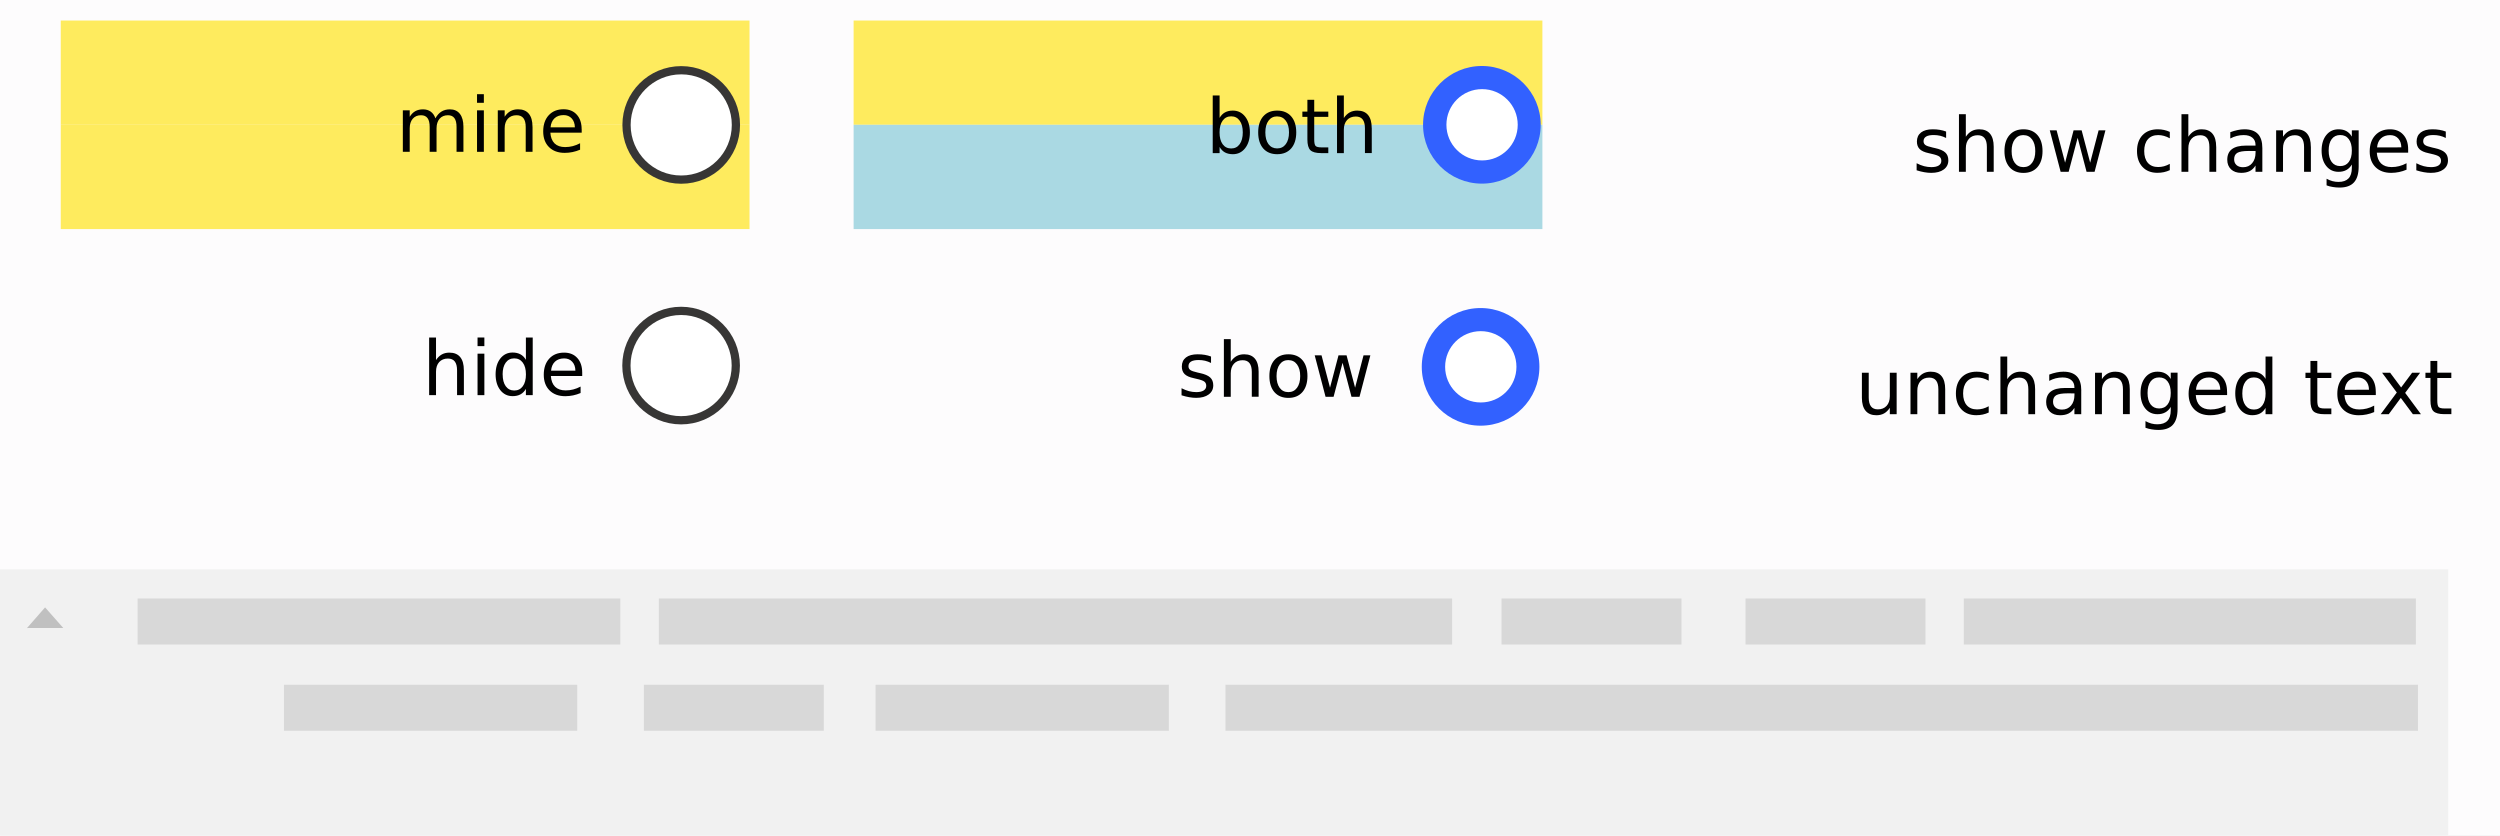
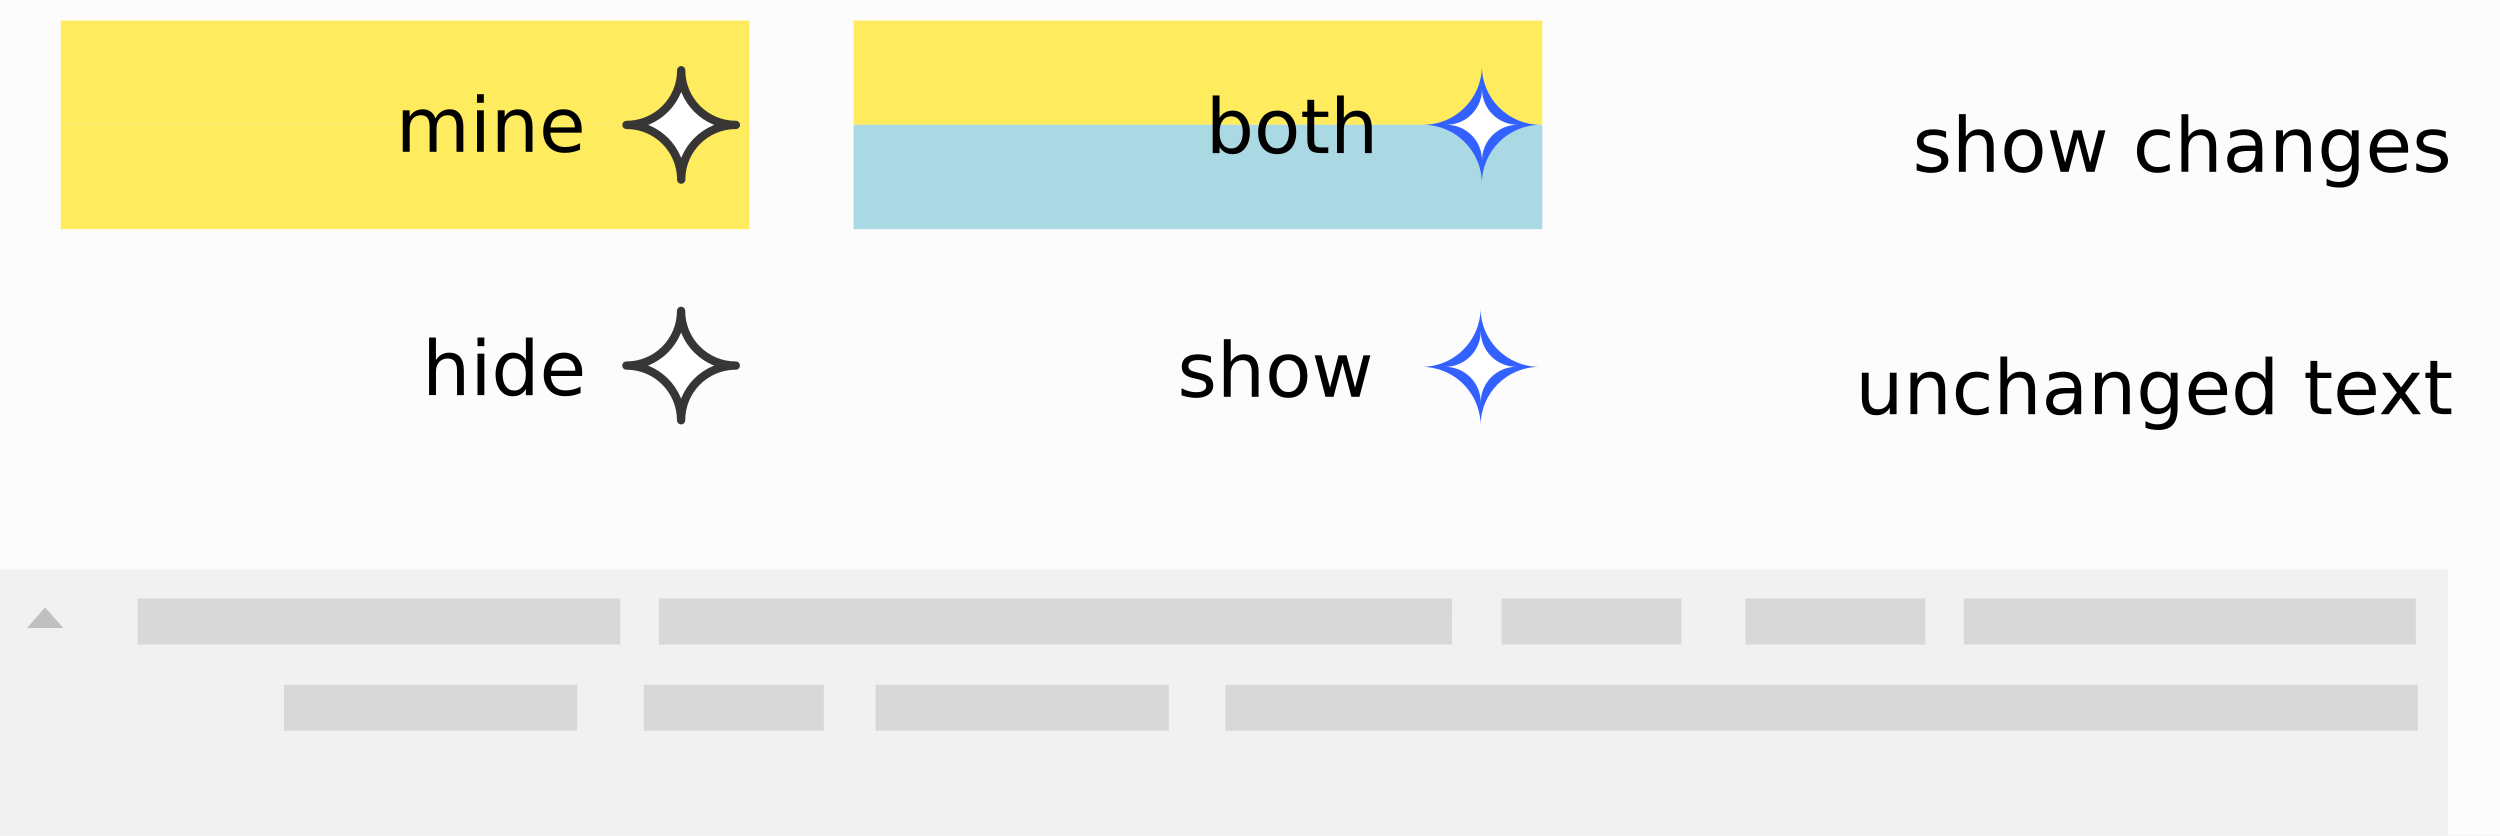
- <svg xmlns="http://www.w3.org/2000/svg" width="193.003mm" height="64.493mm" viewBox="0 0 193.003 64.493" version="1.1" id="svg8681">
-   <defs id="defs8675" />
-   <g id="layer1" transform="translate(-10.08753,-7.78552)">
-     <g id="g9792" transform="matrix(-1.872616,0,0,1.872616,602.1008,7.072687)">
-       <path style="opacity:1;fill:#fdfcfd;fill-opacity:1;stroke:none;stroke-width:1.195;stroke-linecap:round;stroke-linejoin:round;stroke-miterlimit:4;stroke-dasharray:none;stroke-opacity:1" d="M 213.076,0.381 H 316.142 V 34.821 H 213.076 Z" id="rect4663-32-8-8-2" />
-       <path style="opacity:1;fill:#f1f1f1;fill-opacity:1;stroke:none;stroke-width:0.667;stroke-linecap:round;stroke-linejoin:round;stroke-miterlimit:4;stroke-dasharray:none;stroke-opacity:1" d="M 215.212,23.852 H 316.142 V 34.821 H 215.212 Z" id="rect4663-32-8-3-3" />
-       <path style="opacity:1;fill:#feeb5e;fill-opacity:1;stroke:none;stroke-width:0.222;stroke-linecap:round;stroke-linejoin:round;stroke-miterlimit:4;stroke-dasharray:none;stroke-opacity:1" d="m 252.555,1.227 h 28.396 v 4.299 h -28.396 z" id="rect4663-4" />
-       <g aria-label="show changes" transform="matrix(-1.954301,0,0,1.954301,236.994,-9.919348)" style="font-style:normal;font-weight:normal;font-size:8px;line-height:1.25;font-family:sans-serif;letter-spacing:0px;word-spacing:0px;fill:#000000;fill-opacity:1;stroke:none" id="flowRoot4530-4-5">
-         <path d="M 0.554,8.045 V 8.181 Q 0.493,8.15 0.428,8.134 0.362,8.119 0.292,8.119 q -0.107,0 -0.161,0.033 -0.053,0.033 -0.053,0.098 0,0.05 0.038,0.079 0.038,0.028 0.154,0.054 l 0.049,0.011 q 0.153,0.033 0.217,0.093 0.065,0.059 0.065,0.166 0,0.122 -0.097,0.193 -0.096,0.071 -0.265,0.071 -0.07,0 -0.147,-0.014 Q 0.017,8.89 -0.068,8.863 V 8.714 q 0.08,0.041 0.157,0.062 0.077,0.02 0.153,0.02 0.102,0 0.156,-0.034 0.055,-0.035 0.055,-0.098 0,-0.059 -0.04,-0.09 -0.039,-0.031 -0.173,-0.06 l -0.05,-0.012 q -0.134,-0.028 -0.193,-0.086 -0.059,-0.059 -0.059,-0.16 0,-0.123 0.087,-0.191 0.087,-0.067 0.248,-0.067 0.08,0 0.15,0.012 0.07,0.012 0.13,0.035 z" style="font-size:1.6px;line-height:0" id="path10435" />
-         <path d="m 1.558,8.366 v 0.528 h -0.144 V 8.371 q 0,-0.124 -0.048,-0.186 -0.048,-0.062 -0.145,-0.062 -0.116,0 -0.184,0.074 Q 0.97,8.272 0.97,8.4 V 8.895 H 0.825 V 7.679 H 0.97 V 8.155 Q 1.021,8.077 1.091,8.037 1.161,7.998 1.253,7.998 q 0.151,0 0.228,0.094 0.077,0.093 0.077,0.274 z" style="font-size:1.6px;line-height:0" id="path10437" />
-         <path d="m 2.186,8.12 q -0.116,0 -0.183,0.091 -0.067,0.09 -0.067,0.247 0,0.157 0.066,0.248 0.067,0.09 0.184,0.09 0.115,0 0.182,-0.091 0.067,-0.091 0.067,-0.247 0,-0.155 -0.067,-0.246 -0.067,-0.091 -0.182,-0.091 z m 0,-0.122 q 0.188,0 0.295,0.122 0.107,0.122 0.107,0.338 0,0.215 -0.107,0.338 -0.107,0.122 -0.295,0.122 -0.188,0 -0.295,-0.122 -0.106,-0.123 -0.106,-0.338 0,-0.216 0.106,-0.338 0.107,-0.122 0.295,-0.122 z" style="font-size:1.6px;line-height:0" id="path10439" />
-         <path d="m 2.741,8.02 h 0.144 L 3.064,8.702 3.243,8.02 H 3.413 L 3.593,8.702 3.771,8.02 h 0.144 L 3.686,8.895 H 3.517 L 3.329,8.177 3.139,8.895 H 2.97 Z" style="font-size:1.6px;line-height:0" id="path10441" />
-         <path d="M 5.273,8.053 V 8.188 Q 5.212,8.154 5.15,8.137 5.089,8.12 5.027,8.12 q -0.14,0 -0.217,0.089 -0.077,0.088 -0.077,0.248 0,0.16 0.077,0.249 0.077,0.088 0.217,0.088 0.062,0 0.123,-0.016 0.062,-0.017 0.123,-0.051 v 0.133 q -0.06,0.028 -0.125,0.042 -0.064,0.014 -0.137,0.014 -0.198,0 -0.314,-0.124 Q 4.581,8.669 4.581,8.458 q 0,-0.214 0.117,-0.337 0.118,-0.123 0.323,-0.123 0.066,0 0.13,0.014 0.063,0.013 0.123,0.041 z" style="font-size:1.6px;line-height:0" id="path10443" />
-         <path d="m 6.252,8.366 v 0.528 h -0.144 V 8.371 q 0,-0.124 -0.048,-0.186 -0.048,-0.062 -0.145,-0.062 -0.116,0 -0.184,0.074 Q 5.664,8.272 5.664,8.4 V 8.895 H 5.519 V 7.679 H 5.664 V 8.155 Q 5.715,8.077 5.785,8.037 5.855,7.998 5.946,7.998 q 0.151,0 0.228,0.094 0.077,0.093 0.077,0.274 z" style="font-size:1.6px;line-height:0" id="path10445" />
-         <path d="m 6.938,8.455 q -0.174,0 -0.241,0.04 -0.067,0.04 -0.067,0.136 0,0.077 0.05,0.122 0.051,0.045 0.138,0.045 0.12,0 0.191,-0.084 0.073,-0.085 0.073,-0.226 v -0.032 z m 0.287,-0.059 v 0.499 h -0.144 V 8.762 q -0.049,0.08 -0.123,0.118 -0.073,0.037 -0.18,0.037 -0.134,0 -0.214,-0.075 -0.079,-0.076 -0.079,-0.202 0,-0.148 0.098,-0.223 0.099,-0.075 0.295,-0.075 H 7.081 V 8.328 q 0,-0.099 -0.066,-0.153 -0.065,-0.055 -0.183,-0.055 -0.075,0 -0.146,0.018 -0.071,0.018 -0.137,0.054 V 8.059 q 0.079,-0.03 0.153,-0.045 0.074,-0.016 0.145,-0.016 0.19,0 0.284,0.098 0.094,0.098 0.094,0.298 z" style="font-size:1.6px;line-height:0" id="path10447" />
-         <path d="m 8.249,8.366 v 0.528 h -0.144 V 8.371 q 0,-0.124 -0.048,-0.186 -0.048,-0.062 -0.145,-0.062 -0.116,0 -0.184,0.074 Q 7.661,8.272 7.661,8.4 V 8.895 H 7.516 V 8.02 H 7.661 V 8.155 Q 7.712,8.077 7.782,8.037 7.852,7.998 7.943,7.998 q 0.151,0 0.228,0.094 0.077,0.093 0.077,0.274 z" style="font-size:1.6px;line-height:0" id="path10449" />
-         <path d="m 9.113,8.447 q 0,-0.156 -0.065,-0.242 Q 8.984,8.119 8.868,8.119 q -0.116,0 -0.18,0.086 -0.064,0.086 -0.064,0.242 0,0.155 0.064,0.241 0.065,0.086 0.18,0.086 0.116,0 0.18,-0.086 0.065,-0.086 0.065,-0.241 z m 0.144,0.339 q 0,0.223 -0.099,0.332 -0.099,0.109 -0.304,0.109 -0.076,0 -0.143,-0.012 Q 8.643,9.205 8.58,9.181 V 9.041 q 0.063,0.034 0.125,0.051 0.062,0.016 0.126,0.016 0.141,0 0.212,-0.074 0.07,-0.073 0.07,-0.223 V 8.741 Q 9.068,8.818 8.999,8.856 8.929,8.895 8.832,8.895 q -0.161,0 -0.259,-0.123 -0.098,-0.123 -0.098,-0.325 0,-0.203 0.098,-0.326 0.098,-0.123 0.259,-0.123 0.097,0 0.166,0.038 Q 9.068,8.075 9.113,8.152 V 8.02 h 0.144 z" style="font-size:1.6px;line-height:0" id="path10451" />
-         <path d="m 10.301,8.421 v 0.07 H 9.64 q 0.009,0.148 0.089,0.227 0.08,0.077 0.223,0.077 0.083,0 0.16,-0.02 0.078,-0.02 0.155,-0.061 V 8.85 q -0.077,0.033 -0.159,0.05 -0.081,0.017 -0.165,0.017 -0.209,0 -0.332,-0.122 Q 9.49,8.673 9.49,8.466 9.49,8.251 9.606,8.125 9.722,7.998 9.919,7.998 q 0.177,0 0.279,0.114 0.103,0.113 0.103,0.309 z m -0.144,-0.042 q -0.002,-0.118 -0.066,-0.188 -0.064,-0.07 -0.17,-0.07 -0.12,0 -0.193,0.068 -0.072,0.068 -0.083,0.191 z" style="font-size:1.6px;line-height:0" id="path10453" />
-         <path d="M 11.095,8.045 V 8.181 Q 11.034,8.15 10.968,8.134 10.903,8.119 10.832,8.119 q -0.107,0 -0.161,0.033 -0.053,0.033 -0.053,0.098 0,0.05 0.038,0.079 0.038,0.028 0.154,0.054 l 0.049,0.011 q 0.153,0.033 0.217,0.093 0.065,0.059 0.065,0.166 0,0.122 -0.097,0.193 -0.096,0.071 -0.265,0.071 -0.07,0 -0.147,-0.014 Q 10.557,8.89 10.473,8.863 V 8.714 q 0.08,0.041 0.157,0.062 0.077,0.02 0.153,0.02 0.102,0 0.156,-0.034 0.055,-0.035 0.055,-0.098 0,-0.059 -0.04,-0.09 -0.039,-0.031 -0.173,-0.06 l -0.05,-0.012 q -0.134,-0.028 -0.193,-0.086 -0.059,-0.059 -0.059,-0.16 0,-0.123 0.087,-0.191 0.087,-0.067 0.248,-0.067 0.08,0 0.15,0.012 0.07,0.012 0.13,0.035 z" style="font-size:1.6px;line-height:0" id="path10455" />
-       </g>
-       <g aria-label="unchanged text" transform="matrix(-1.954301,0,0,1.954301,239.3478,0.07321328)" style="font-style:normal;font-weight:normal;font-size:8px;line-height:1.25;font-family:sans-serif;letter-spacing:0px;word-spacing:0px;fill:#000000;fill-opacity:1;stroke:none" id="flowRoot4530-4-1-3">
-         <path d="M -0.018,8.549 V 8.02 h 0.144 V 8.544 q 0,0.124 0.048,0.187 0.048,0.062 0.145,0.062 0.116,0 0.184,-0.074 Q 0.571,8.644 0.571,8.516 V 8.02 h 0.144 v 0.875 h -0.144 V 8.76 q -0.052,0.08 -0.122,0.119 -0.069,0.038 -0.16,0.038 -0.151,0 -0.229,-0.094 -0.078,-0.094 -0.078,-0.274 z M 0.343,7.998 Z" style="font-size:1.6px;line-height:0" id="path10408" />
-         <path d="m 1.739,8.366 v 0.528 h -0.144 V 8.371 q 0,-0.124 -0.048,-0.186 -0.048,-0.062 -0.145,-0.062 -0.116,0 -0.184,0.074 Q 1.151,8.272 1.151,8.4 V 8.895 H 1.007 V 8.02 H 1.151 V 8.155 Q 1.203,8.077 1.272,8.037 1.343,7.998 1.434,7.998 q 0.151,0 0.228,0.094 0.077,0.093 0.077,0.274 z" style="font-size:1.6px;line-height:0" id="path10410" />
-         <path d="M 2.657,8.053 V 8.188 Q 2.596,8.154 2.535,8.137 2.474,8.12 2.411,8.12 q -0.14,0 -0.217,0.089 -0.077,0.088 -0.077,0.248 0,0.16 0.077,0.249 0.077,0.088 0.217,0.088 0.062,0 0.123,-0.016 0.062,-0.017 0.123,-0.051 v 0.133 q -0.06,0.028 -0.125,0.042 -0.064,0.014 -0.137,0.014 -0.198,0 -0.314,-0.124 Q 1.965,8.669 1.965,8.458 q 0,-0.214 0.117,-0.337 0.118,-0.123 0.323,-0.123 0.066,0 0.13,0.014 0.063,0.013 0.123,0.041 z" style="font-size:1.6px;line-height:0" id="path10412" />
-         <path d="M 3.636,8.366 V 8.895 H 3.493 V 8.371 q 0,-0.124 -0.048,-0.186 -0.048,-0.062 -0.145,-0.062 -0.116,0 -0.184,0.074 Q 3.048,8.272 3.048,8.4 V 8.895 H 2.904 V 7.679 H 3.048 V 8.155 Q 3.1,8.077 3.169,8.037 3.239,7.998 3.331,7.998 q 0.151,0 0.228,0.094 0.077,0.093 0.077,0.274 z" style="font-size:1.6px;line-height:0" id="path10414" />
-         <path d="m 4.322,8.455 q -0.174,0 -0.241,0.04 -0.067,0.04 -0.067,0.136 0,0.077 0.05,0.122 0.051,0.045 0.138,0.045 0.12,0 0.191,-0.084 0.073,-0.085 0.073,-0.226 v -0.032 z m 0.287,-0.059 v 0.499 h -0.144 V 8.762 q -0.049,0.08 -0.123,0.118 -0.073,0.037 -0.18,0.037 -0.134,0 -0.214,-0.075 -0.079,-0.076 -0.079,-0.202 0,-0.148 0.098,-0.223 0.099,-0.075 0.295,-0.075 H 4.465 V 8.328 q 0,-0.099 -0.066,-0.153 -0.065,-0.055 -0.183,-0.055 -0.075,0 -0.146,0.018 Q 4,8.156 3.934,8.192 V 8.059 q 0.079,-0.03 0.153,-0.045 0.074,-0.016 0.145,-0.016 0.19,0 0.284,0.098 0.094,0.098 0.094,0.298 z" style="font-size:1.6px;line-height:0" id="path10416" />
-         <path d="m 5.633,8.366 v 0.528 h -0.144 V 8.371 q 0,-0.124 -0.048,-0.186 -0.048,-0.062 -0.145,-0.062 -0.116,0 -0.184,0.074 Q 5.045,8.272 5.045,8.4 V 8.895 H 4.9 V 8.02 H 5.045 V 8.155 Q 5.096,8.077 5.166,8.037 5.236,7.998 5.328,7.998 q 0.151,0 0.228,0.094 0.077,0.093 0.077,0.274 z" style="font-size:1.6px;line-height:0" id="path10418" />
-         <path d="m 6.497,8.447 q 0,-0.156 -0.065,-0.242 Q 6.368,8.119 6.252,8.119 q -0.116,0 -0.18,0.086 -0.064,0.086 -0.064,0.242 0,0.155 0.064,0.241 0.065,0.086 0.18,0.086 0.116,0 0.18,-0.086 0.065,-0.086 0.065,-0.241 z m 0.144,0.339 q 0,0.223 -0.099,0.332 -0.099,0.109 -0.304,0.109 -0.076,0 -0.143,-0.012 Q 6.028,9.205 5.964,9.181 V 9.041 q 0.063,0.034 0.125,0.051 0.062,0.016 0.126,0.016 0.141,0 0.212,-0.074 0.07,-0.073 0.07,-0.223 V 8.741 Q 6.453,8.818 6.383,8.856 6.314,8.895 6.217,8.895 q -0.161,0 -0.259,-0.123 -0.098,-0.123 -0.098,-0.325 0,-0.203 0.098,-0.326 0.098,-0.123 0.259,-0.123 0.097,0 0.166,0.038 0.07,0.038 0.114,0.116 v -0.133 h 0.144 z" style="font-size:1.6px;line-height:0" id="path10420" />
-         <path d="m 7.686,8.421 v 0.07 H 7.025 q 0.009,0.148 0.089,0.227 0.08,0.077 0.223,0.077 0.083,0 0.16,-0.02 0.078,-0.02 0.155,-0.061 V 8.85 q -0.077,0.033 -0.159,0.05 -0.081,0.017 -0.165,0.017 -0.209,0 -0.332,-0.122 -0.122,-0.122 -0.122,-0.33 0,-0.215 0.116,-0.341 0.116,-0.127 0.313,-0.127 0.177,0 0.279,0.114 0.103,0.113 0.103,0.309 z m -0.144,-0.042 Q 7.54,8.261 7.475,8.191 7.411,8.12 7.305,8.12 q -0.12,0 -0.193,0.068 -0.072,0.068 -0.083,0.191 z" style="font-size:1.6px;line-height:0" id="path10422" />
-         <path d="M 8.497,8.152 V 7.679 h 0.144 v 1.216 h -0.144 V 8.763 q -0.045,0.078 -0.115,0.116 -0.069,0.037 -0.166,0.037 -0.159,0 -0.259,-0.127 -0.099,-0.127 -0.099,-0.333 0,-0.206 0.099,-0.333 0.1,-0.127 0.259,-0.127 0.097,0 0.166,0.038 0.07,0.037 0.115,0.116 z M 8.007,8.458 q 0,0.159 0.065,0.249 0.066,0.09 0.18,0.09 0.114,0 0.18,-0.09 0.066,-0.091 0.066,-0.249 0,-0.159 -0.066,-0.248 Q 8.366,8.119 8.252,8.119 q -0.114,0 -0.18,0.091 -0.065,0.09 -0.065,0.248 z" style="font-size:1.6px;line-height:0" id="path10424" />
-         <path d="M 9.589,7.771 V 8.02 H 9.885 V 8.131 H 9.589 v 0.475 q 0,0.107 0.029,0.138 0.03,0.03 0.12,0.03 H 9.885 V 8.895 H 9.737 q -0.166,0 -0.23,-0.062 -0.063,-0.062 -0.063,-0.227 v -0.475 H 9.339 V 8.02 H 9.444 V 7.771 Z" style="font-size:1.6px;line-height:0" id="path10426" />
-         <path d="m 10.823,8.421 v 0.07 h -0.661 q 0.009,0.148 0.089,0.227 0.08,0.077 0.223,0.077 0.083,0 0.16,-0.02 0.078,-0.02 0.155,-0.061 V 8.85 q -0.077,0.033 -0.159,0.05 -0.081,0.017 -0.165,0.017 -0.209,0 -0.332,-0.122 -0.122,-0.122 -0.122,-0.33 0,-0.215 0.116,-0.341 0.116,-0.127 0.313,-0.127 0.177,0 0.279,0.114 0.103,0.113 0.103,0.309 z m -0.144,-0.042 q -0.002,-0.118 -0.066,-0.188 -0.064,-0.07 -0.17,-0.07 -0.12,0 -0.193,0.068 -0.072,0.068 -0.083,0.191 z" style="font-size:1.6px;line-height:0" id="path10428" />
-         <path d="M 11.758,8.02 11.442,8.445 11.775,8.895 H 11.605 L 11.35,8.551 11.096,8.895 H 10.926 L 11.266,8.437 10.955,8.02 H 11.125 L 11.357,8.331 11.589,8.02 Z" style="font-size:1.6px;line-height:0" id="path10430" />
-         <path d="m 12.12,7.771 v 0.248 h 0.296 V 8.131 h -0.296 v 0.475 q 0,0.107 0.029,0.138 0.03,0.03 0.12,0.03 h 0.148 v 0.12 h -0.148 q -0.166,0 -0.23,-0.062 -0.063,-0.062 -0.063,-0.227 v -0.475 H 11.87 V 8.02 H 11.975 V 7.771 Z" style="font-size:1.6px;line-height:0" id="path10432" />
-       </g>
-       <path style="opacity:1;fill:#feeb5e;fill-opacity:1;stroke:none;stroke-width:0.222;stroke-linecap:round;stroke-linejoin:round;stroke-miterlimit:4;stroke-dasharray:none;stroke-opacity:1" d="m 285.242,1.227 h 28.396 v 4.299 h -28.396 z" id="rect4663-3-35" />
-       <path style="opacity:1;fill:#aad9e3;fill-opacity:1;stroke:none;stroke-width:0.222;stroke-linecap:round;stroke-linejoin:round;stroke-miterlimit:4;stroke-dasharray:none;stroke-opacity:1" d="m 252.555,5.526 h 28.396 v 4.299 h -28.396 z" id="rect4663-32-89" />
-       <path style="opacity:1;fill:#3261ff;fill-opacity:1;stroke:none;stroke-width:0.568;stroke-linecap:round;stroke-linejoin:round;stroke-miterlimit:4;stroke-dasharray:none;stroke-opacity:1" d="m 257.475,5.526 a 2.425,2.425 0 0 1 -2.425,2.425 2.425,2.425 0 0 1 -2.425,-2.425 2.425,2.425 0 0 1 2.425,-2.425 2.425,2.425 0 0 1 2.425,2.425 z" id="path4586-9-8" />
-       <path style="opacity:1;fill:#ffffff;fill-opacity:1;stroke:none;stroke-width:0.344;stroke-linecap:round;stroke-linejoin:round;stroke-miterlimit:4;stroke-dasharray:none;stroke-opacity:1" d="m 256.512,5.525 a 1.47,1.47 0 0 1 -1.47,1.47 1.47,1.47 0 0 1 -1.47,-1.47 1.47,1.47 0 0 1 1.47,-1.47 1.47,1.47 0 0 1 1.47,1.47 z" id="path4586-4" />
-       <path style="opacity:1;fill:#3261ff;fill-opacity:1;stroke:none;stroke-width:0.568;stroke-linecap:round;stroke-linejoin:round;stroke-miterlimit:4;stroke-dasharray:none;stroke-opacity:1" d="m 257.528,15.505 a 2.425,2.425 0 0 1 -2.425,2.425 2.425,2.425 0 0 1 -2.425,-2.425 2.425,2.425 0 0 1 2.425,-2.425 2.425,2.425 0 0 1 2.425,2.425 z" id="path4586-9-1-6" />
-       <path style="opacity:1;fill:#ffffff;fill-opacity:1;stroke:none;stroke-width:0.344;stroke-linecap:round;stroke-linejoin:round;stroke-miterlimit:4;stroke-dasharray:none;stroke-opacity:1" d="m 256.565,15.503 a 1.47,1.47 0 0 1 -1.47,1.47 1.47,1.47 0 0 1 -1.47,-1.47 1.47,1.47 0 0 1 1.47,-1.47 1.47,1.47 0 0 1 1.47,1.47 z" id="path4586-6-3" />
-       <path style="opacity:1;fill:#feeb5e;fill-opacity:1;stroke:none;stroke-width:0.222;stroke-linecap:round;stroke-linejoin:round;stroke-miterlimit:4;stroke-dasharray:none;stroke-opacity:1" d="m 285.242,5.526 h 28.396 v 4.299 h -28.396 z" id="rect4663-3-3-7" />
-       <path style="opacity:1;fill:#ffffff;fill-opacity:1;stroke:#373635;stroke-width:0.34;stroke-linecap:round;stroke-linejoin:round;stroke-miterlimit:4;stroke-dasharray:none;stroke-opacity:1" d="m 290.313,5.531 a 2.255,2.255 0 0 1 -2.255,2.255 2.255,2.255 0 0 1 -2.255,-2.255 2.255,2.255 0 0 1 2.255,-2.255 2.255,2.255 0 0 1 2.255,2.255 z" id="path4586-6-0-1" />
-       <path style="opacity:1;fill:#ffffff;fill-opacity:1;stroke:#373635;stroke-width:0.34;stroke-linecap:round;stroke-linejoin:round;stroke-miterlimit:4;stroke-dasharray:none;stroke-opacity:1" d="m 290.318,15.452 a 2.255,2.255 0 0 1 -2.255,2.255 2.255,2.255 0 0 1 -2.255,-2.255 2.255,2.255 0 0 1 2.255,-2.255 2.255,2.255 0 0 1 2.255,2.255 z" id="path4586-6-0-0-9" />
-       <g aria-label="show" transform="matrix(-1.954301,0,0,1.954301,267.2986,-0.643839)" style="font-style:normal;font-weight:normal;font-size:8px;line-height:1.25;font-family:sans-serif;letter-spacing:0px;word-spacing:0px;fill:#000000;fill-opacity:1;stroke:none" id="flowRoot4530-4-6-2">
-         <path d="M 0.554,8.045 V 8.181 Q 0.493,8.15 0.428,8.134 0.362,8.119 0.292,8.119 q -0.107,0 -0.161,0.033 -0.053,0.033 -0.053,0.098 0,0.05 0.038,0.079 0.038,0.028 0.154,0.054 l 0.049,0.011 q 0.153,0.033 0.217,0.093 0.065,0.059 0.065,0.166 0,0.122 -0.097,0.193 -0.096,0.071 -0.265,0.071 -0.07,0 -0.147,-0.014 Q 0.017,8.89 -0.068,8.863 V 8.714 q 0.08,0.041 0.157,0.062 0.077,0.02 0.153,0.02 0.102,0 0.156,-0.034 0.055,-0.035 0.055,-0.098 0,-0.059 -0.04,-0.09 -0.039,-0.031 -0.173,-0.06 l -0.05,-0.012 q -0.134,-0.028 -0.193,-0.086 -0.059,-0.059 -0.059,-0.16 0,-0.123 0.087,-0.191 0.087,-0.067 0.248,-0.067 0.08,0 0.15,0.012 0.07,0.012 0.13,0.035 z" style="font-size:1.6px;line-height:0" id="path10390" />
-         <path d="m 1.558,8.366 v 0.528 h -0.144 V 8.371 q 0,-0.124 -0.048,-0.186 -0.048,-0.062 -0.145,-0.062 -0.116,0 -0.184,0.074 Q 0.97,8.272 0.97,8.4 V 8.895 H 0.825 V 7.679 H 0.97 V 8.155 Q 1.021,8.077 1.091,8.037 1.161,7.998 1.253,7.998 q 0.151,0 0.228,0.094 0.077,0.093 0.077,0.274 z" style="font-size:1.6px;line-height:0" id="path10392" />
-         <path d="m 2.186,8.12 q -0.116,0 -0.183,0.091 -0.067,0.09 -0.067,0.247 0,0.157 0.066,0.248 0.067,0.09 0.184,0.09 0.115,0 0.182,-0.091 0.067,-0.091 0.067,-0.247 0,-0.155 -0.067,-0.246 -0.067,-0.091 -0.182,-0.091 z m 0,-0.122 q 0.188,0 0.295,0.122 0.107,0.122 0.107,0.338 0,0.215 -0.107,0.338 -0.107,0.122 -0.295,0.122 -0.188,0 -0.295,-0.122 -0.106,-0.123 -0.106,-0.338 0,-0.216 0.106,-0.338 0.107,-0.122 0.295,-0.122 z" style="font-size:1.6px;line-height:0" id="path10394" />
-         <path d="m 2.741,8.02 h 0.144 L 3.064,8.702 3.243,8.02 H 3.413 L 3.593,8.702 3.771,8.02 h 0.144 L 3.686,8.895 H 3.517 L 3.329,8.177 3.139,8.895 H 2.97 Z" style="font-size:1.6px;line-height:0" id="path10396" />
-       </g>
-       <g aria-label="hide" transform="matrix(-1.954301,0,0,1.954301,298.4328,-0.7123004)" style="font-style:normal;font-weight:normal;font-size:8px;line-height:1.25;font-family:sans-serif;letter-spacing:0px;word-spacing:0px;fill:#000000;fill-opacity:1;stroke:none" id="flowRoot4530-4-6-3-8">
-         <path d="m 0.724,8.366 v 0.528 h -0.144 V 8.371 q 0,-0.124 -0.048,-0.186 -0.048,-0.062 -0.145,-0.062 -0.116,0 -0.184,0.074 Q 0.136,8.272 0.136,8.4 V 8.895 H -0.009 V 7.679 H 0.136 V 8.155 Q 0.187,8.077 0.257,8.037 0.327,7.998 0.418,7.998 q 0.151,0 0.228,0.094 0.077,0.093 0.077,0.274 z" style="font-size:1.6px;line-height:0" id="path10381" />
-         <path d="m 1.012,8.02 h 0.144 v 0.875 h -0.144 z m 0,-0.341 h 0.144 v 0.182 h -0.144 z" style="font-size:1.6px;line-height:0" id="path10383" />
-         <path d="M 2.032,8.152 V 7.679 h 0.144 v 1.216 h -0.144 V 8.763 q -0.045,0.078 -0.115,0.116 -0.069,0.037 -0.166,0.037 -0.159,0 -0.259,-0.127 -0.099,-0.127 -0.099,-0.333 0,-0.206 0.099,-0.333 0.1,-0.127 0.259,-0.127 0.097,0 0.166,0.038 0.07,0.037 0.115,0.116 z M 1.542,8.458 q 0,0.159 0.065,0.249 0.066,0.09 0.18,0.09 0.114,0 0.18,-0.09 0.066,-0.091 0.066,-0.249 0,-0.159 -0.066,-0.248 Q 1.9,8.119 1.786,8.119 q -0.114,0 -0.18,0.091 -0.065,0.09 -0.065,0.248 z" style="font-size:1.6px;line-height:0" id="path10385" />
-         <path d="m 3.22,8.421 v 0.07 H 2.559 q 0.009,0.148 0.089,0.227 0.08,0.077 0.223,0.077 0.083,0 0.16,-0.02 0.078,-0.02 0.155,-0.061 V 8.85 Q 3.109,8.883 3.028,8.9 2.946,8.917 2.863,8.917 q -0.209,0 -0.332,-0.122 -0.122,-0.122 -0.122,-0.33 0,-0.215 0.116,-0.341 Q 2.641,7.998 2.838,7.998 q 0.177,0 0.279,0.114 0.103,0.113 0.103,0.309 z m -0.144,-0.042 Q 3.075,8.261 3.01,8.191 2.946,8.12 2.839,8.12 q -0.12,0 -0.193,0.068 -0.072,0.068 -0.083,0.191 z" style="font-size:1.6px;line-height:0" id="path10387" />
-       </g>
-       <g aria-label="both" transform="matrix(-1.954301,0,0,1.954301,266.1285,-10.69054)" style="font-style:normal;font-weight:normal;font-size:8px;line-height:1.25;font-family:sans-serif;letter-spacing:0px;word-spacing:0px;fill:#000000;fill-opacity:1;stroke:none" id="flowRoot4530-4-6-3-7-75">
-         <path d="m 0.625,8.458 q 0,-0.159 -0.066,-0.248 Q 0.494,8.119 0.38,8.119 q -0.114,0 -0.18,0.091 -0.065,0.09 -0.065,0.248 0,0.159 0.065,0.249 0.066,0.09 0.18,0.09 0.114,0 0.179,-0.09 0.066,-0.091 0.066,-0.249 z M 0.136,8.152 q 0.045,-0.078 0.114,-0.116 0.07,-0.038 0.166,-0.038 0.159,0 0.259,0.127 0.1,0.127 0.1,0.333 0,0.206 -0.1,0.333 -0.099,0.127 -0.259,0.127 -0.096,0 -0.166,-0.037 -0.069,-0.038 -0.114,-0.116 V 8.895 H -0.009 V 7.679 h 0.145 z" style="font-size:1.6px;line-height:0" id="path10372" />
-         <path d="m 1.351,8.12 q -0.116,0 -0.183,0.091 -0.067,0.09 -0.067,0.247 0,0.157 0.066,0.248 0.067,0.09 0.184,0.09 0.115,0 0.182,-0.091 0.067,-0.091 0.067,-0.247 0,-0.155 -0.067,-0.246 -0.067,-0.091 -0.182,-0.091 z m 0,-0.122 q 0.188,0 0.295,0.122 0.107,0.122 0.107,0.338 0,0.215 -0.107,0.338 -0.107,0.122 -0.295,0.122 -0.188,0 -0.295,-0.122 -0.106,-0.123 -0.106,-0.338 0,-0.216 0.106,-0.338 0.107,-0.122 0.295,-0.122 z" style="font-size:1.6px;line-height:0" id="path10374" />
-         <path d="M 2.132,7.771 V 8.02 H 2.429 V 8.131 H 2.132 v 0.475 q 0,0.107 0.029,0.138 0.03,0.03 0.12,0.03 H 2.429 V 8.895 H 2.281 q -0.166,0 -0.23,-0.062 -0.063,-0.062 -0.063,-0.227 v -0.475 H 1.882 V 8.02 H 1.988 V 7.771 Z" style="font-size:1.6px;line-height:0" id="path10376" />
-         <path d="m 3.346,8.366 v 0.528 h -0.144 V 8.371 q 0,-0.124 -0.048,-0.186 -0.048,-0.062 -0.145,-0.062 -0.116,0 -0.184,0.074 Q 2.757,8.272 2.757,8.4 V 8.895 H 2.613 V 7.679 H 2.757 V 8.155 Q 2.809,8.077 2.879,8.037 2.949,7.998 3.04,7.998 q 0.151,0 0.228,0.094 0.077,0.093 0.077,0.274 z" style="font-size:1.6px;line-height:0" id="path10378" />
-       </g>
-       <g aria-label="mine" transform="matrix(-1.954301,0,0,1.954301,299.5171,-10.74362)" style="font-style:normal;font-weight:normal;font-size:8px;line-height:1.25;font-family:sans-serif;letter-spacing:0px;word-spacing:0px;fill:#000000;fill-opacity:1;stroke:none" id="flowRoot4530-4-6-3-7-7-0">
-         <path d="m 0.678,8.188 q 0.054,-0.097 0.129,-0.143 0.075,-0.046 0.177,-0.046 0.137,0 0.211,0.096 0.074,0.095 0.074,0.272 V 8.895 H 1.124 V 8.371 q 0,-0.126 -0.045,-0.187 -0.045,-0.061 -0.136,-0.061 -0.112,0 -0.177,0.074 Q 0.702,8.272 0.702,8.4 V 8.895 H 0.557 V 8.371 q 0,-0.127 -0.045,-0.187 -0.045,-0.061 -0.138,-0.061 -0.11,0 -0.175,0.075 Q 0.136,8.273 0.136,8.4 V 8.895 H -0.009 V 8.02 h 0.145 v 0.136 q 0.049,-0.08 0.118,-0.119 0.069,-0.038 0.163,-0.038 0.095,0 0.162,0.048 0.067,0.048 0.099,0.141 z" style="font-size:1.6px;line-height:0" id="path10363" />
-         <path d="m 1.556,8.02 h 0.144 v 0.875 h -0.144 z m 0,-0.341 h 0.144 v 0.182 h -0.144 z" style="font-size:1.6px;line-height:0" id="path10365" />
-         <path d="m 2.727,8.366 v 0.528 h -0.144 V 8.371 q 0,-0.124 -0.048,-0.186 -0.048,-0.062 -0.145,-0.062 -0.116,0 -0.184,0.074 Q 2.139,8.272 2.139,8.4 V 8.895 H 1.994 V 8.02 H 2.139 V 8.155 Q 2.19,8.077 2.26,8.037 2.33,7.998 2.421,7.998 q 0.151,0 0.228,0.094 0.077,0.093 0.077,0.274 z" style="font-size:1.6px;line-height:0" id="path10367" />
-         <path d="m 3.764,8.421 v 0.07 H 3.103 q 0.009,0.148 0.089,0.227 0.08,0.077 0.223,0.077 0.083,0 0.16,-0.02 0.078,-0.02 0.155,-0.061 V 8.85 q -0.077,0.033 -0.159,0.05 -0.081,0.017 -0.165,0.017 -0.209,0 -0.332,-0.122 -0.122,-0.122 -0.122,-0.33 0,-0.215 0.116,-0.341 0.116,-0.127 0.313,-0.127 0.177,0 0.279,0.114 0.103,0.113 0.103,0.309 z m -0.144,-0.042 Q 3.618,8.261 3.554,8.191 3.489,8.12 3.383,8.12 q -0.12,0 -0.193,0.068 -0.072,0.068 -0.083,0.191 z" style="font-size:1.6px;line-height:0" id="path10369" />
-       </g>
-       <path transform="scale(1,-1)" style="opacity:1;fill:#d8d8d8;fill-opacity:1;fill-rule:nonzero;stroke:none;stroke-width:0.372;stroke-linecap:round;stroke-linejoin:miter;stroke-miterlimit:4;stroke-dasharray:none;stroke-dashoffset:0;stroke-opacity:1" d="m 216.459,-30.508 h 49.162 v 1.898 h -49.162 z" id="rect4209-3-0-4-5-5-6-5-15-1" />
-       <path transform="scale(1,-1)" style="opacity:1;fill:#d8d8d8;fill-opacity:1;fill-rule:nonzero;stroke:none;stroke-width:0.185;stroke-linecap:round;stroke-linejoin:miter;stroke-miterlimit:4;stroke-dasharray:none;stroke-dashoffset:0;stroke-opacity:1" d="m 267.955,-30.508 h 12.091 v 1.898 h -12.091 z" id="rect4209-3-0-4-5-5-6-5-1-9-17-3" />
-       <path transform="scale(1,-1)" style="opacity:1;fill:#d8d8d8;fill-opacity:1;fill-rule:nonzero;stroke:none;stroke-width:0.185;stroke-linecap:round;stroke-linejoin:miter;stroke-miterlimit:4;stroke-dasharray:none;stroke-dashoffset:0;stroke-opacity:1" d="m 292.345,-30.508 h 12.091 v 1.898 h -12.091 z" id="rect4209-3-0-4-5-5-6-5-1-9-2-58" />
-       <path transform="scale(1,-1)" style="opacity:1;fill:#d8d8d8;fill-opacity:1;fill-rule:nonzero;stroke:none;stroke-width:0.145;stroke-linecap:round;stroke-linejoin:miter;stroke-miterlimit:4;stroke-dasharray:none;stroke-dashoffset:0;stroke-opacity:1" d="m 282.18,-30.508 h 7.417 v 1.898 h -7.417 z" id="rect4209-3-0-4-5-5-6-5-1-9-2-5-67-5" />
-       <path transform="scale(1,-1)" style="opacity:1;fill:#d8d8d8;fill-opacity:1;fill-rule:nonzero;stroke:none;stroke-width:0.145;stroke-linecap:round;stroke-linejoin:miter;stroke-miterlimit:4;stroke-dasharray:none;stroke-dashoffset:0;stroke-opacity:1" d="m 246.822,-26.952 h 7.417 v 1.898 h -7.417 z" id="rect4209-3-0-4-5-5-6-5-1-9-2-5-63-4" />
-       <path transform="scale(1,-1)" style="opacity:1;fill:#d8d8d8;fill-opacity:1;fill-rule:nonzero;stroke:none;stroke-width:0.145;stroke-linecap:round;stroke-linejoin:miter;stroke-miterlimit:4;stroke-dasharray:none;stroke-dashoffset:0;stroke-opacity:1" d="m 236.763,-26.952 h 7.417 v 1.898 h -7.417 z" id="rect4209-3-0-4-5-5-6-5-1-9-2-5-4-8" />
-       <path transform="scale(1,-1)" style="opacity:1;fill:#d8d8d8;fill-opacity:1;fill-rule:nonzero;stroke:none;stroke-width:0.304;stroke-linecap:round;stroke-linejoin:miter;stroke-miterlimit:4;stroke-dasharray:none;stroke-dashoffset:0;stroke-opacity:1" d="m 256.278,-26.952 h 32.703 v 1.898 H 256.278 Z" id="rect4209-3-0-4-5-5-6-5-4-0-57" />
-       <path transform="scale(1,-1)" style="opacity:1;fill:#d8d8d8;fill-opacity:1;fill-rule:nonzero;stroke:none;stroke-width:0.237;stroke-linecap:round;stroke-linejoin:miter;stroke-miterlimit:4;stroke-dasharray:none;stroke-dashoffset:0;stroke-opacity:1" d="m 290.569,-26.952 h 19.901 v 1.898 h -19.901 z" id="rect4209-3-0-4-5-5-6-5-4-6-7" />
-       <path transform="scale(1,-1)" style="opacity:1;fill:#d8d8d8;fill-opacity:1;fill-rule:nonzero;stroke:none;stroke-width:0.229;stroke-linecap:round;stroke-linejoin:miter;stroke-miterlimit:4;stroke-dasharray:none;stroke-dashoffset:0;stroke-opacity:1" d="m 216.544,-26.952 h 18.637 v 1.898 h -18.637 z" id="rect4209-3-0-4-5-5-6-5-4-19-2" />
-       <path transform="matrix(0.02568443,-0.00251617,0.00383105,0.01686905,312.9911,26.78492)" style="opacity:1;fill:#c0c0c0;fill-opacity:1;stroke:none;stroke-width:0.378;stroke-linecap:round;stroke-linejoin:round;stroke-miterlimit:4;stroke-dasharray:none;stroke-opacity:1" d="m 82.039,-18.156 -56.907,-8.625 35.923,-44.97 z" id="path7050-5-2-6" />
-     </g>
+ <svg xmlns="http://www.w3.org/2000/svg" width="729.462" height="243.754" viewBox="0 0 193.003 64.493">
+   <path d="M193.002-.001H-.002v64.493h193.004z" fill="#fdfcfd" />
+   <path d="M189.002 43.953H-.002v20.54h189.004z" fill="#f1f1f1" />
+   <path d="M119.072 1.585H65.9v8.052h53.173z" fill="#feeb5e" />
+   <g style="line-height:1.25" font-weight="400" font-size="1.6" font-family="sans-serif" letter-spacing="0" word-spacing="0">
+     <path d="M150.24 10.153v.497q-.22-.113-.461-.172-.242-.05-.498-.05-.392 0-.59.12-.193.117-.193.358 0 .183.139.29.139.102.563.197l.183.037q.557.124.79.344.239.22.239.607 0 .447-.355.707-.352.26-.97.26-.256 0-.534-.052-.278-.047-.586-.146v-.545q.293.15.571.23.285.073.564.073.37 0 .57-.128.202-.128.202-.358 0-.216-.147-.33t-.633-.22l-.183-.043q-.49-.103-.706-.315-.22-.212-.22-.586 0-.45.322-.695.322-.249.912-.249.292 0 .549.044.256.044.475.128zm3.674 1.174v1.936h-.527v-1.921q0-.454-.176-.68t-.53-.228q-.428 0-.674.275-.245.274-.245.743v1.811h-.53v-4.45h.53v1.742q.187-.285.443-.428.256-.146.593-.146.549 0 .834.344.282.34.282 1.002zm2.298-.9q-.424 0-.67.33-.245.329-.245.907 0 .575.242.904.245.33.673.33.418 0 .666-.33.246-.33.246-.904 0-.57-.246-.9-.248-.337-.666-.337zm0-.446q.685 0 1.076.446.392.447.392 1.237 0 .787-.392 1.233-.391.447-1.076.447-.691 0-1.083-.447-.388-.446-.388-1.233 0-.79.388-1.237.392-.446 1.083-.446zm2.031.08h.527l.66 2.496.65-2.496h.623l.658 2.496.652-2.496h.527l-.838 3.202h-.622l-.685-2.627-.695 2.627h-.622zm9.267.121v.49q-.22-.12-.45-.183-.22-.062-.45-.062-.513 0-.795.33-.285.321-.285.907t.285.911q.282.322.794.322.227 0 .45-.058.227-.062.45-.183v.483q-.219.102-.457.154-.234.05-.501.05-.721 0-1.15-.453-.424-.454-.424-1.226 0-.783.428-1.233.432-.45 1.182-.45.242 0 .476.05.23.052.447.15zm3.582 1.145v1.936h-.526v-1.921q0-.454-.176-.68-.18-.228-.534-.228-.425 0-.67.275-.245.27-.245.74v1.81h-.531V8.814h.53v1.742q.187-.285.44-.428.26-.146.593-.146.552 0 .838.344.281.34.281 1.002zm2.511.326q-.637 0-.886.146-.245.147-.245.494 0 .282.183.447.187.165.505.165.44 0 .7-.311.266-.311.266-.824v-.117zm1.05-.22v1.83h-.53v-.486q-.183.292-.45.431-.268.136-.66.136-.49 0-.782-.275-.286-.278-.286-.739 0-.542.359-.816.366-.274 1.08-.274h.739v-.052q0-.366-.242-.56-.238-.2-.67-.2-.274 0-.534.065-.256.066-.498.198v-.484q.29-.11.56-.164.271-.059.527-.059.696 0 1.04.363.344.358.344 1.09zm3.747-.106v1.936h-.526v-1.921q0-.454-.176-.68-.18-.228-.534-.228-.425 0-.67.275-.245.27-.245.74v1.81h-.53v-3.198h.53v.494q.187-.285.44-.428.259-.146.592-.146.553 0 .834.344.286.34.286 1.002zm3.163.297q0-.571-.238-.886-.234-.315-.659-.315-.424 0-.659.315-.237.315-.237.886 0 .567.234.882.238.314.659.314.428 0 .662-.314.238-.315.238-.882zm.527 1.24q0 .816-.366 1.215-.362.403-1.11.403-.277 0-.522-.044-.25-.04-.476-.128v-.512q.227.128.454.186.227.062.46.062.517 0 .777-.274.256-.267.256-.812v-.264q-.165.282-.417.42-.257.144-.612.144-.585 0-.947-.45-.36-.45-.36-1.19 0-.743.36-1.193t.951-.45q.351 0 .608.143.256.139.417.42v-.479h.527zm3.82-1.335v.256h-2.415q.033.545.322.83.293.282.82.282.304 0 .585-.073.286-.073.568-.22v.495q-.286.12-.582.183t-.604.062q-.769 0-1.215-.447-.447-.446-.447-1.207 0-.784.425-1.245.425-.464 1.145-.464.648 0 1.022.417.376.417.376 1.134zm-.527-.154q-.003-.432-.241-.688-.234-.256-.622-.256-.44 0-.707.245-.263.249-.303.703zm3.433-1.222v.497q-.223-.113-.465-.172-.237-.055-.497-.055-.392 0-.586.121-.197.117-.197.359 0 .183.142.289.14.102.564.198l.18.036q.56.125.793.344.238.22.238.608 0 .446-.355.706-.351.26-.97.26-.256 0-.538-.051-.278-.048-.585-.147v-.545q.293.15.574.23.282.074.56.074.374 0 .571-.128.202-.129.202-.36 0-.215-.147-.328-.143-.114-.63-.22l-.182-.044q-.49-.102-.707-.315-.22-.212-.22-.585 0-.45.323-.696.318-.248.908-.248.292 0 .548.043.257.044.476.129z" style="line-height:0" />
  </g>
+   <g style="line-height:1.25" font-weight="400" font-size="1.6" font-family="sans-serif" letter-spacing="0" word-spacing="0">
+     <path d="M143.738 30.714v-1.94h.524v1.918q0 .454.179.68.176.227.53.227.429 0 .674-.27.249-.271.249-.74v-1.815h.523v3.202h-.523v-.494q-.194.293-.447.436-.252.139-.585.139-.553 0-.842-.344-.282-.34-.282-1.003zm1.321-2.02zm5.113 1.346v1.936h-.527v-1.92q0-.455-.18-.682-.175-.227-.53-.227-.425 0-.673.275-.246.27-.246.74v1.81h-.527v-3.198h.527v.494q.19-.285.443-.428.256-.146.593-.146.55 0 .835.344.281.34.281 1.002zm3.356-1.145v.49q-.22-.12-.447-.183-.223-.062-.453-.062-.513 0-.795.33-.281.322-.281.907t.281.911q.282.322.795.322.23 0 .453-.058.224-.062.447-.183v.483q-.22.102-.458.154-.234.05-.497.05-.725 0-1.15-.453-.428-.454-.428-1.226 0-.783.429-1.233.431-.45 1.182-.45.241 0 .475.05.23.052.447.151zm3.582 1.145v1.936h-.523v-1.92q0-.455-.179-.682-.176-.227-.53-.227-.429 0-.674.275-.245.27-.245.74v1.81h-.527v-4.446h.527v1.742q.19-.285.443-.428.256-.146.592-.146.55 0 .835.344.282.34.282 1.002zm2.511.326q-.637 0-.882.147t-.245.494q0 .281.183.446t.501.165q.44 0 .703-.311.264-.311.264-.824v-.117zm1.05-.22v1.83h-.526v-.486q-.18.292-.447.431-.27.136-.659.136-.49 0-.783-.275-.293-.278-.293-.739 0-.541.366-.816.363-.274 1.08-.274h.736V29.9q0-.366-.238-.56-.238-.2-.67-.2-.275 0-.534.065t-.502.198v-.483q.29-.11.56-.165.271-.059.53-.059.696 0 1.037.363.344.358.344 1.09zm3.748-.106v1.936h-.523v-1.92q0-.455-.176-.682t-.53-.227q-.429 0-.674.275-.245.27-.245.74v1.81h-.535v-3.198h.531v.494q.187-.285.443-.428.256-.146.593-.146.549 0 .834.344.282.34.282 1.002zm3.162.297q0-.571-.238-.886-.234-.315-.659-.315-.424 0-.658.315-.238.315-.238.886 0 .567.234.882.238.315.662.315.425 0 .66-.315.237-.315.237-.882zm.527 1.24q0 .817-.366 1.215-.359.403-1.109.403-.278 0-.523-.044-.245-.04-.476-.128v-.512q.23.128.454.186.227.063.46.063.52 0 .777-.275.256-.267.256-.812v-.264q-.161.282-.417.421-.256.143-.608.143-.589 0-.951-.45-.359-.45-.359-1.19 0-.743.359-1.193.362-.45.951-.45.355 0 .608.143.256.139.417.42v-.479h.527zm3.824-1.335v.256h-2.419q.033.545.326.83.293.282.816.282.304 0 .586-.073.285-.073.567-.22v.495q-.282.12-.582.183-.293.062-.6.062-.769 0-1.219-.447-.443-.446-.443-1.207 0-.783.421-1.245.428-.464 1.15-.464.643 0 1.017.42.38.414.38 1.128zm-.527-.154q-.007-.432-.245-.688-.234-.256-.622-.256-.44 0-.706.245-.264.249-.304.703zm3.495-.831V27.53h.527v4.45h-.527v-.483q-.164.285-.42.428-.25.136-.604.136-.582 0-.948-.462-.363-.464-.363-1.218t.366-1.219q.366-.465.945-.465.355 0 .603.143.257.135.421.42zm-1.793 1.12q0 .578.238.911.241.33.659.33.417 0 .658-.33.238-.329.238-.915 0-.578-.238-.907-.241-.33-.658-.33-.418 0-.66.33-.237.33-.237.911zm5.79-2.514v.911h1.083v.406h-1.083v1.739q0 .391.106.505.11.11.439.11h.538v.439h-.542q-.607 0-.841-.224-.231-.23-.231-.83V29.18h-.38v-.406h.384v-.915zm4.516 2.379v.256h-2.416q.033.545.322.83.293.282.82.282.3 0 .586-.073t.563-.22v.495q-.282.12-.578.183t-.604.062q-.768 0-1.215-.447-.446-.446-.446-1.207 0-.783.424-1.245.425-.464 1.146-.464.647 0 1.02.42.378.414.378 1.128zm-.527-.154q-.004-.432-.242-.688-.234-.256-.622-.256-.44 0-.706.245-.264.249-.304.703zm3.948-1.314l-1.156 1.556 1.219 1.646h-.622l-.934-1.259-.93 1.26h-.621l1.244-1.677-1.135-1.526h.619l.849 1.138.849-1.138zm1.326-.911v.911h1.083v.406h-1.084v1.739q0 .391.106.505.11.11.44.11h.538v.439h-.542q-.608 0-.842-.224-.23-.23-.23-.83V29.18h-.385v-.406h.385v-.915z" style="line-height:0" />
+   </g>
+   <path d="M57.862 1.585H4.69v8.052h53.173z" fill="#feeb5e" />
+   <path d="M119.072 9.635H65.9v8.052h53.173z" fill="#aad9e3" />
+   <path d="M109.86 9.635a4.541 4.541 0 0 1 4.542 4.543 4.541 4.541 0 0 1 4.541-4.543 4.541 4.541 0 0 1-4.54-4.541 4.541 4.541 0 0 1-4.544 4.541z" fill="#3261ff" />
+   <path d="M111.662 9.633a2.753 2.753 0 0 1 2.753 2.753 2.753 2.753 0 0 1 2.753-2.753 2.753 2.753 0 0 1-2.753-2.753 2.753 2.753 0 0 1-2.753 2.753z" fill="#fff" />
+   <path d="M109.76 28.322a4.541 4.541 0 0 1 4.543 4.541 4.541 4.541 0 0 1 4.541-4.541 4.541 4.541 0 0 1-4.541-4.543 4.541 4.541 0 0 1-4.543 4.543z" fill="#3261ff" />
+   <path d="M111.563 28.318a2.753 2.753 0 0 1 2.753 2.753 2.753 2.753 0 0 1 2.753-2.753 2.753 2.753 0 0 1-2.753-2.753 2.753 2.753 0 0 1-2.753 2.753z" fill="#fff" />
+   <path d="M57.862 9.635H4.69v8.052h53.173z" fill="#feeb5e" />
+   <path d="M48.366 9.644a4.223 4.223 0 0 1 4.225 4.223 4.223 4.223 0 0 1 4.222-4.223 4.223 4.223 0 0 1-4.222-4.222 4.223 4.223 0 0 1-4.225 4.222zm-.009 18.579a4.223 4.223 0 0 1 4.224 4.222 4.223 4.223 0 0 1 4.223-4.222 4.223 4.223 0 0 1-4.223-4.225 4.223 4.223 0 0 1-4.224 4.225z" fill="#fff" stroke="#373635" stroke-width=".637" stroke-linecap="round" stroke-linejoin="round" />
+   <g style="line-height:1.25" font-weight="400" font-size="1.6" font-family="sans-serif" letter-spacing="0" word-spacing="0">
+     <path d="M93.49 27.523v.498q-.22-.114-.461-.172-.242-.052-.498-.052-.391 0-.589.121-.194.117-.194.359 0 .183.14.289.138.102.563.198l.183.036q.556.125.79.344.238.22.238.608 0 .446-.355.706-.351.26-.97.26-.256 0-.534-.051-.278-.048-.586-.147v-.545q.293.15.571.23.286.074.564.074.37 0 .57-.128.202-.128.202-.359 0-.216-.146-.33t-.633-.219l-.183-.044q-.49-.102-.707-.315-.22-.212-.22-.585 0-.45.323-.695.322-.25.911-.25.293 0 .549.045.256.043.476.128zm3.674 1.175v1.936h-.527v-1.922q0-.453-.175-.68t-.531-.227q-.428 0-.673.274-.246.275-.246.743v1.812h-.53v-4.45h.53v1.742q.187-.286.443-.429.256-.146.593-.146.55 0 .835.344.281.34.281 1.003zm2.299-.901q-.425 0-.67.33-.245.33-.245.907 0 .575.241.904.245.33.674.33.417 0 .666-.33.245-.329.245-.904 0-.57-.245-.9-.25-.337-.666-.337zm0-.446q.684 0 1.076.446.391.447.391 1.237 0 .787-.391 1.234-.392.446-1.076.446-.692 0-1.084-.446-.388-.447-.388-1.234 0-.79.388-1.237.392-.446 1.084-.446zm2.031.081h.527l.658 2.495.652-2.495h.622l.659 2.495.651-2.495h.527l-.838 3.202h-.622l-.684-2.628-.696 2.628h-.622z" style="line-height:0" />
+   </g>
+   <g style="line-height:1.25" font-weight="400" font-size="1.6" font-family="sans-serif" letter-spacing="0" word-spacing="0">
+     <path d="M35.81 28.57v1.936h-.527v-1.92q0-.455-.176-.682-.179-.227-.534-.227-.424 0-.67.275-.245.27-.245.74v1.81h-.534v-4.446h.53v1.742q.187-.285.44-.428.26-.146.592-.146.553 0 .835.344.285.34.285 1.002zm1.054-1.266h.527v3.202h-.527zm0-1.248h.527v.666h-.527zm3.733 1.731V26.06h.523v4.45h-.523v-.483q-.169.285-.421.428-.253.136-.608.136-.578 0-.944-.462-.366-.464-.366-1.218t.366-1.219q.366-.465.944-.465.355 0 .608.143.256.135.42.42zm-1.793 1.12q0 .578.237.911.238.33.66.33.413 0 .654-.33.242-.329.242-.915 0-.578-.242-.907t-.658-.33q-.418 0-.66.33-.233.33-.233.911zm6.141-.135v.256h-2.42q.037.545.326.83.293.282.816.282.304 0 .586-.073.289-.073.567-.22v.495q-.282.12-.578.183-.3.062-.604.062-.769 0-1.215-.447-.446-.446-.446-1.207 0-.783.424-1.245.425-.464 1.146-.464.644 0 1.02.42.378.414.378 1.128zm-.527-.154q-.004-.432-.242-.688-.234-.256-.622-.256-.44 0-.71.245-.26.249-.3.703z" style="line-height:0" />
+   </g>
+   <g style="line-height:1.25" font-weight="400" font-size="1.6" font-family="sans-serif" letter-spacing="0" word-spacing="0">
+     <path d="M95.943 10.222q0-.582-.242-.911-.238-.33-.655-.33-.417 0-.659.33-.234.33-.234.911 0 .578.234.911.242.33.66.33.416 0 .654-.33.242-.329.242-.915zm-1.794-1.12q.169-.285.421-.42.256-.143.604-.143.586 0 .948.464.366.465.366 1.22 0 .753-.366 1.218-.366.46-.948.46-.351 0-.604-.135-.256-.142-.417-.428v.483h-.534v-4.45h.53zm4.451-.117q-.421 0-.67.33-.245.329-.245.907 0 .575.245.904t.67.33q.42 0 .666-.33.245-.33.245-.904 0-.57-.245-.9-.246-.337-.666-.337zm0-.446q.688 0 1.08.446.39.447.39 1.237 0 .787-.39 1.233-.392.447-1.08.447t-1.08-.447q-.388-.446-.388-1.233 0-.79.388-1.237.392-.446 1.08-.446zm2.858-.831v.911h1.087v.406h-1.087v1.739q0 .391.11.505.106.11.435.11h.542v.439h-.546q-.61 0-.841-.224-.23-.23-.23-.83V9.025h-.389V8.62h.388v-.915zm4.442 2.177v1.936h-.526v-1.92q0-.455-.176-.682-.18-.227-.534-.227-.425 0-.67.275-.249.27-.249.74v1.81h-.527V7.372h.527v1.742q.19-.285.447-.428.256-.146.589-.146.552 0 .834.344.286.34.286 1.002z" style="line-height:0" />
+   </g>
+   <g style="line-height:1.25" font-weight="400" font-size="1.6" font-family="sans-serif" letter-spacing="0" word-spacing="0">
+     <path d="M33.612 9.133q.197-.355.472-.523.274-.172.644-.172.501 0 .772.355.27.347.27.991v1.936h-.526V9.8q0-.461-.165-.684-.16-.22-.497-.22-.407 0-.645.27-.237.272-.237.74v1.812h-.531V9.799q0-.461-.161-.684-.165-.22-.505-.22-.403 0-.64.27-.235.275-.235.74v1.812h-.534V8.518h.53v.494q.18-.293.432-.432.25-.142.597-.142t.593.179q.245.176.362.512zm3.213-.615h.527v3.202h-.527zm0-1.248h.527v.666h-.527zm4.285 2.514v1.936h-.527V9.8q0-.454-.175-.68-.18-.228-.535-.228-.424 0-.67.275-.245.27-.245.74v1.81h-.53V8.519h.53v.494q.187-.285.44-.428.26-.146.593-.146.552 0 .838.344.281.34.281 1.002zm3.795.202v.256h-2.419q.037.545.326.83.293.282.816.282.304 0 .586-.073.289-.073.567-.22v.495q-.282.12-.582.183-.293.062-.6.062-.769 0-1.215-.447-.447-.446-.447-1.207 0-.784.421-1.245.428-.464 1.15-.464.644 0 1.02.42.377.414.377 1.128zm-.527-.15q-.007-.432-.241-.688-.238-.257-.622-.257-.443 0-.71.246-.264.248-.304.702z" style="line-height:0" />
+   </g>
+   <path d="M186.665 56.417H94.603v-3.554h92.064zm-96.431 0H67.592v-3.554h22.64zm-45.674 0H21.92v-3.554h22.64zm19.036 0h-13.89v-3.554h13.89zm66.212-6.659H115.92v-3.556h13.89zm18.837 0h-13.89v-3.556h13.89zm-36.545 0H50.863v-3.556h61.239zm-64.213 0H10.622v-3.556h37.265zm138.62 0h-34.9v-3.556h34.9z" fill="#d8d8d8" />
+   <path d="M2.084 48.484l2.798-.004-1.405-1.59z" fill="silver" />
</svg>
